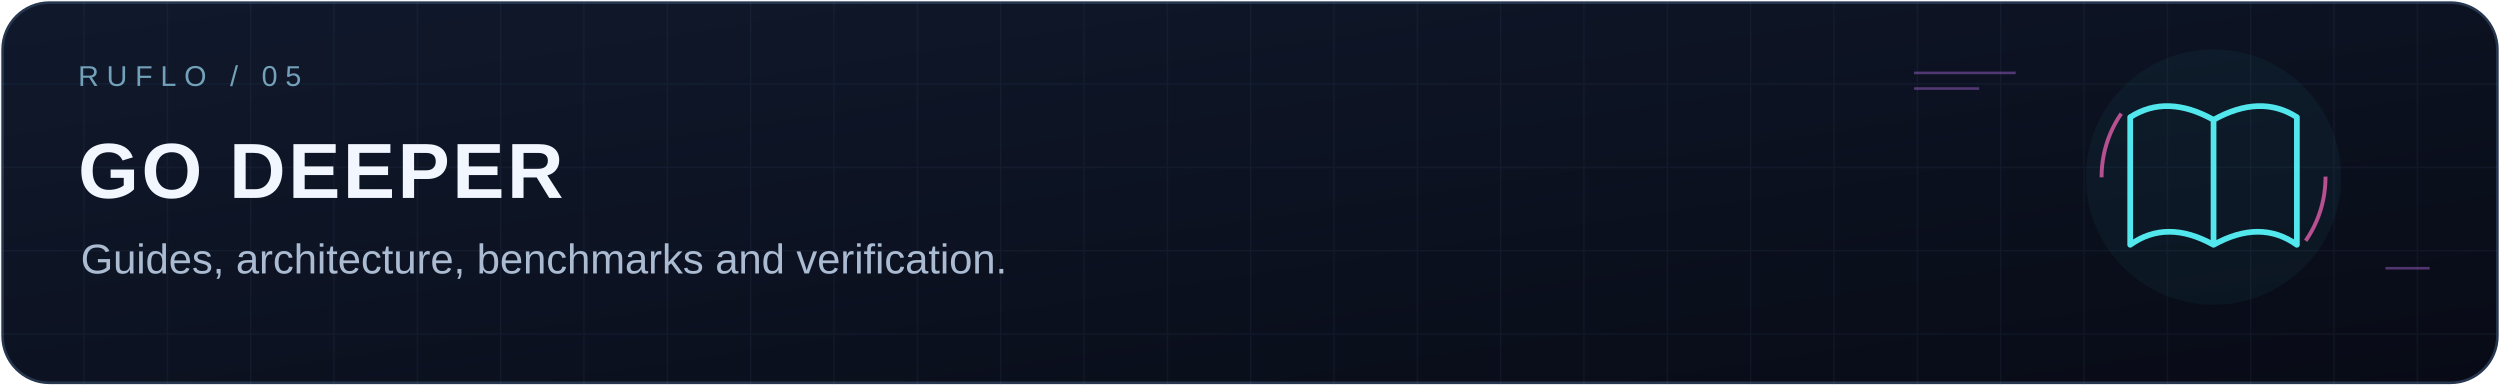
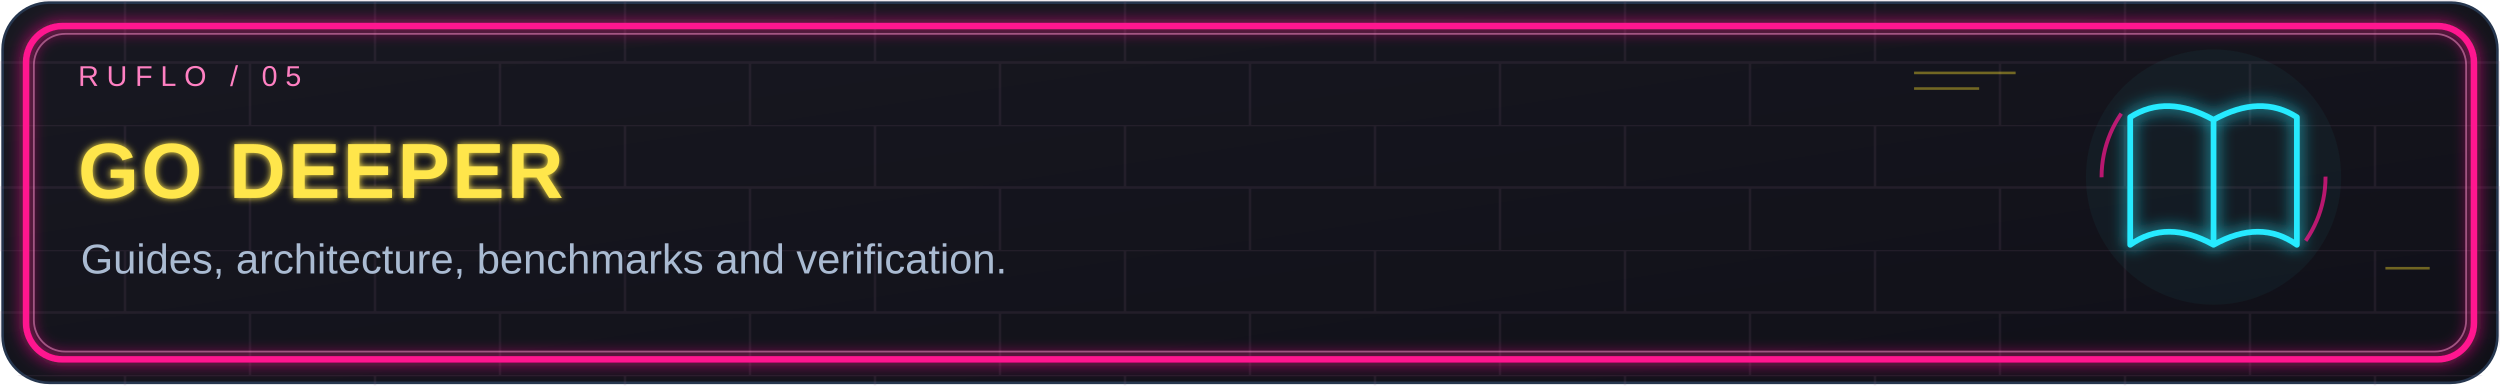
<svg xmlns="http://www.w3.org/2000/svg" width="960" height="148" viewBox="0 0 960 148" role="img" aria-labelledby="title desc">
  <defs>
    <linearGradient id="bg" x2="1" y2="1">
-       <stop stop-color="#10192c" />
-       <stop offset="1" stop-color="#080b16" />
+       <stop stop-color="#181821" />
+       <stop offset="1" stop-color="#101018" />
    </linearGradient>
    <linearGradient id="neon">
-       <stop stop-color="#3ae8ed" />
-       <stop offset=".55" stop-color="#a88cff" />
-       <stop offset="1" stop-color="#ff58bc" />
+       <stop stop-color="#27eaff" />
+       <stop offset=".55" stop-color="#ffe32e" />
+       <stop offset="1" stop-color="#ff168f" />
    </linearGradient>
-     <pattern id="grid" width="32" height="32" patternUnits="userSpaceOnUse">
-       <path d="M32 0H0V32" fill="none" stroke="#7f9cce" stroke-opacity=".07" />
+     <filter id="glow" x="-60%" y="-100%" width="220%" height="300%">
+       <feGaussianBlur stdDeviation="3" />
+       <feMerge>
+         <feMergeNode />
+         <feMergeNode in="SourceGraphic" />
+       </feMerge>
+     </filter>
+     <filter id="soft" x="-20%" y="-80%" width="140%" height="260%">
+       <feGaussianBlur stdDeviation="1.5" />
+       <feMerge>
+         <feMergeNode />
+         <feMergeNode in="SourceGraphic" />
+       </feMerge>
+     </filter>
+     <pattern id="grid" width="96" height="48" patternUnits="userSpaceOnUse">
+       <path d="M0 0H96M0 24H96M48 0V24M0 24V48M96 24V48" fill="none" stroke="#8d6683" stroke-opacity=".13" />
    </pattern>
  </defs>
-   <style>text{font-family:Arial,Helvetica,sans-serif}.mono{font-family:monospace}.flow{stroke-dasharray:8 18;animation:flow 8s linear infinite}.orbit{transform-box:fill-box;transform-origin:center;animation:spin 28s linear infinite}.pulse{animation:pulse 5s ease-in-out infinite}.rise{animation:rise 7s ease-in-out infinite}@keyframes flow{to{stroke-dashoffset:-208}}@keyframes spin{to{transform:rotate(360deg)}}@keyframes pulse{0%,100%{opacity:.45}50%{opacity:1}}@keyframes rise{0%,100%{transform:translateY(0)}50%{transform:translateY(-5px)}}@media(prefers-reduced-motion:reduce){*{animation:none!important}}</style>
+   <style>text{font-family:Arial,Helvetica,sans-serif}.mono{font-family:monospace}.flow{stroke-dasharray:12 40;animation:flow 5s linear infinite;filter:url(#glow)}.tube{filter:url(#glow);animation:flicker 13s linear infinite}.tube2{filter:url(#glow);animation:flicker 17s 3s linear infinite}.gold{fill:#ffe64c;filter:url(#soft)}@keyframes flicker{0%,43%,45%,47%,100%{opacity:1}44%,46%{opacity:.55}}.orbit{transform-box:fill-box;transform-origin:center;animation:spin 28s linear infinite}.pulse{animation:pulse 5s ease-in-out infinite}.rise{animation:rise 7s ease-in-out infinite}@keyframes flow{to{stroke-dashoffset:-208}}@keyframes spin{to{transform:rotate(360deg)}}@keyframes pulse{0%,100%{opacity:.45}50%{opacity:1}}@keyframes rise{0%,100%{transform:translateY(0)}50%{transform:translateY(-5px)}}@media(prefers-reduced-motion:reduce){*{animation:none!important}}</style>
  <rect x="1" y="1" width="958" height="146" rx="18" fill="url(#bg)" stroke="#26364e" />
  <rect width="960" height="148" rx="18" fill="url(#grid)" />
+   <rect x="10" y="10" width="940" height="128" rx="14" fill="none" stroke="#ff168f" stroke-width="2.5" class="tube" />
+   <rect x="13" y="13" width="934" height="122" rx="12" fill="none" stroke="#ff9ad0" stroke-opacity=".5" stroke-width=".7" />
  <path d="M24 130H936" stroke="url(#neon)" stroke-opacity=".25" />
  <path class="flow" d="M24 130H936" stroke="url(#neon)" />
-   <text x="30" y="33" fill="#73a1ba" font-size="11" letter-spacing="3">RUFLO / 05</text>
-   <text x="30" y="76" fill="#f1f6ff" font-size="30" font-weight="700" letter-spacing="1">GO DEEPER</text>
+   <text x="30" y="33" fill="#ff80c2" font-size="11" letter-spacing="3">RUFLO / 05</text>
+   <text x="30" y="76" class="gold" font-size="30" font-weight="700" letter-spacing="1">GO DEEPER</text>
  <text x="31" y="105" fill="#aabbd2" font-size="16">Guides, architecture, benchmarks and verification.</text>
  <g transform="translate(850 68)">
    <circle class="pulse" r="49" fill="#36e5e9" fill-opacity=".045" />
-     <g fill="none" stroke="#51e7ed" stroke-width="2.2" stroke-linecap="round" stroke-linejoin="round">
+     <g class="tube2" fill="none" stroke="#26eaff" stroke-width="2.2" stroke-linecap="round" stroke-linejoin="round">
      <path d="M0 -22Q-18 -32 -32 -23V26Q-18 16 0 26Q18 16 32 26V-23Q18 -32 0 -22V26" />
    </g>
-     <circle class="orbit" r="43" fill="none" stroke="#ff67be" stroke-width="1.5" stroke-dasharray="26 109" opacity=".7" />
+     <circle class="orbit" r="43" fill="none" stroke="#ff168f" stroke-width="1.5" stroke-dasharray="26 109" opacity=".7" />
  </g>
-   <path d="M735 28H774M735 34H760M916 103H933" stroke="#bb70ed" opacity=".4" />
+   <path d="M735 28H774M735 34H760M916 103H933" stroke="#ffe32e" opacity=".4" />
</svg>
